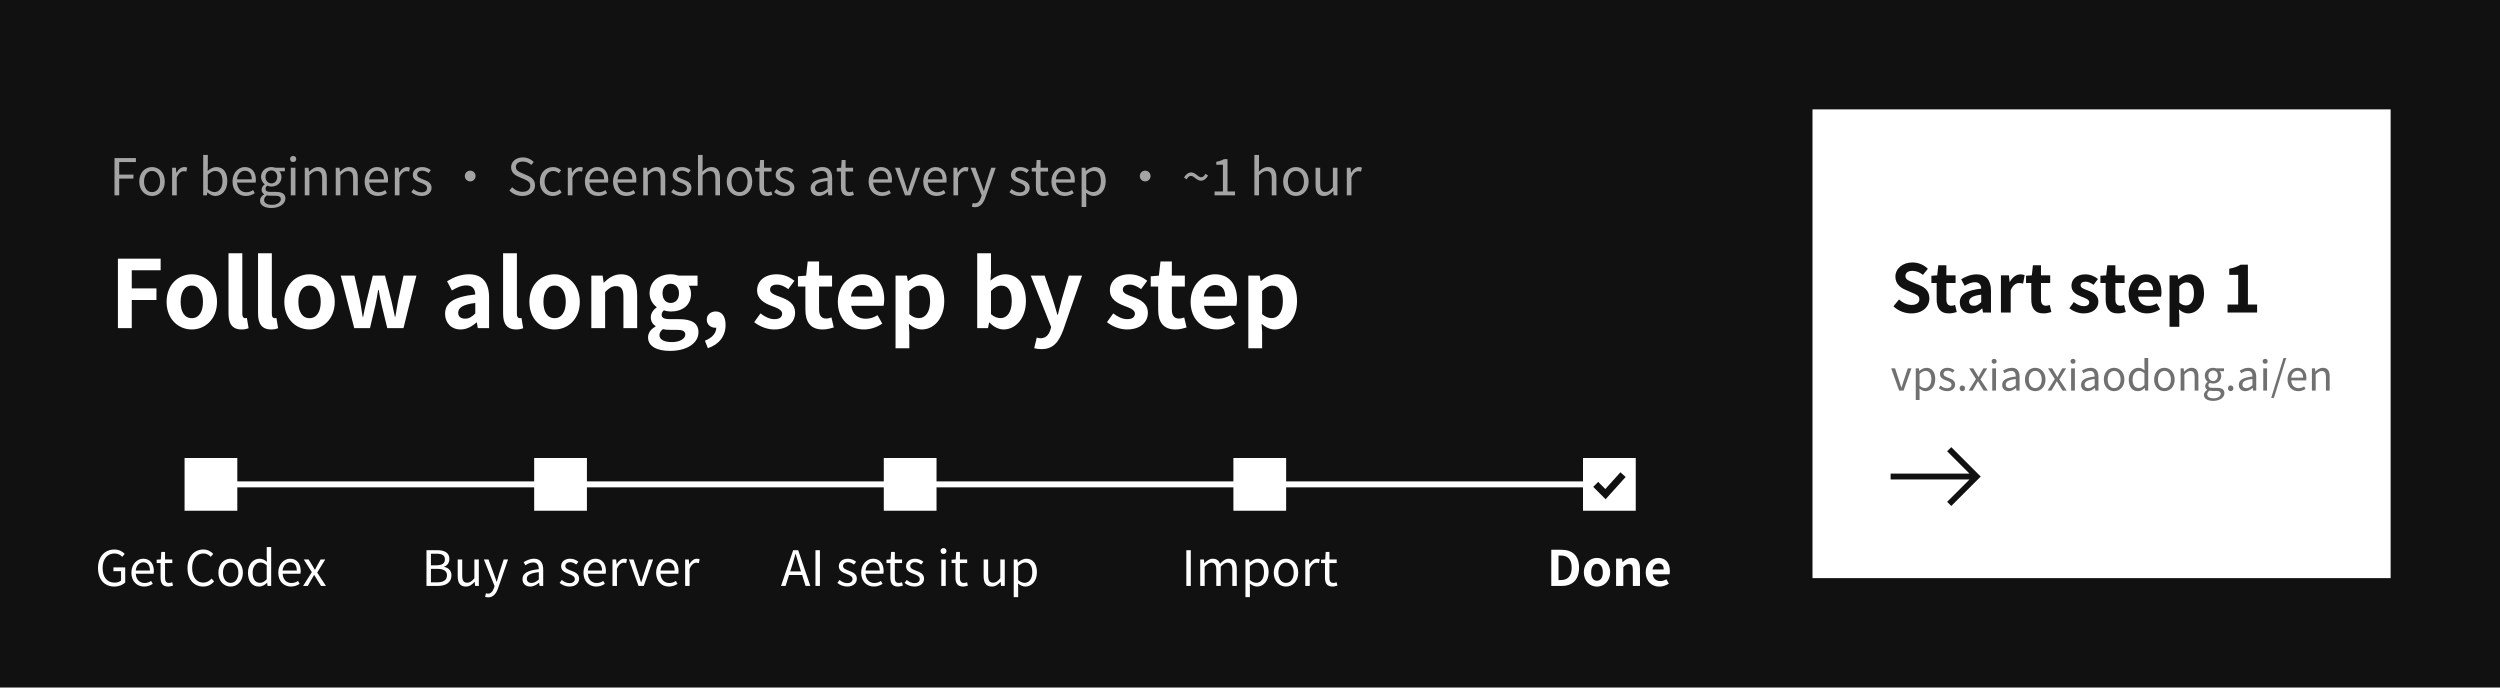
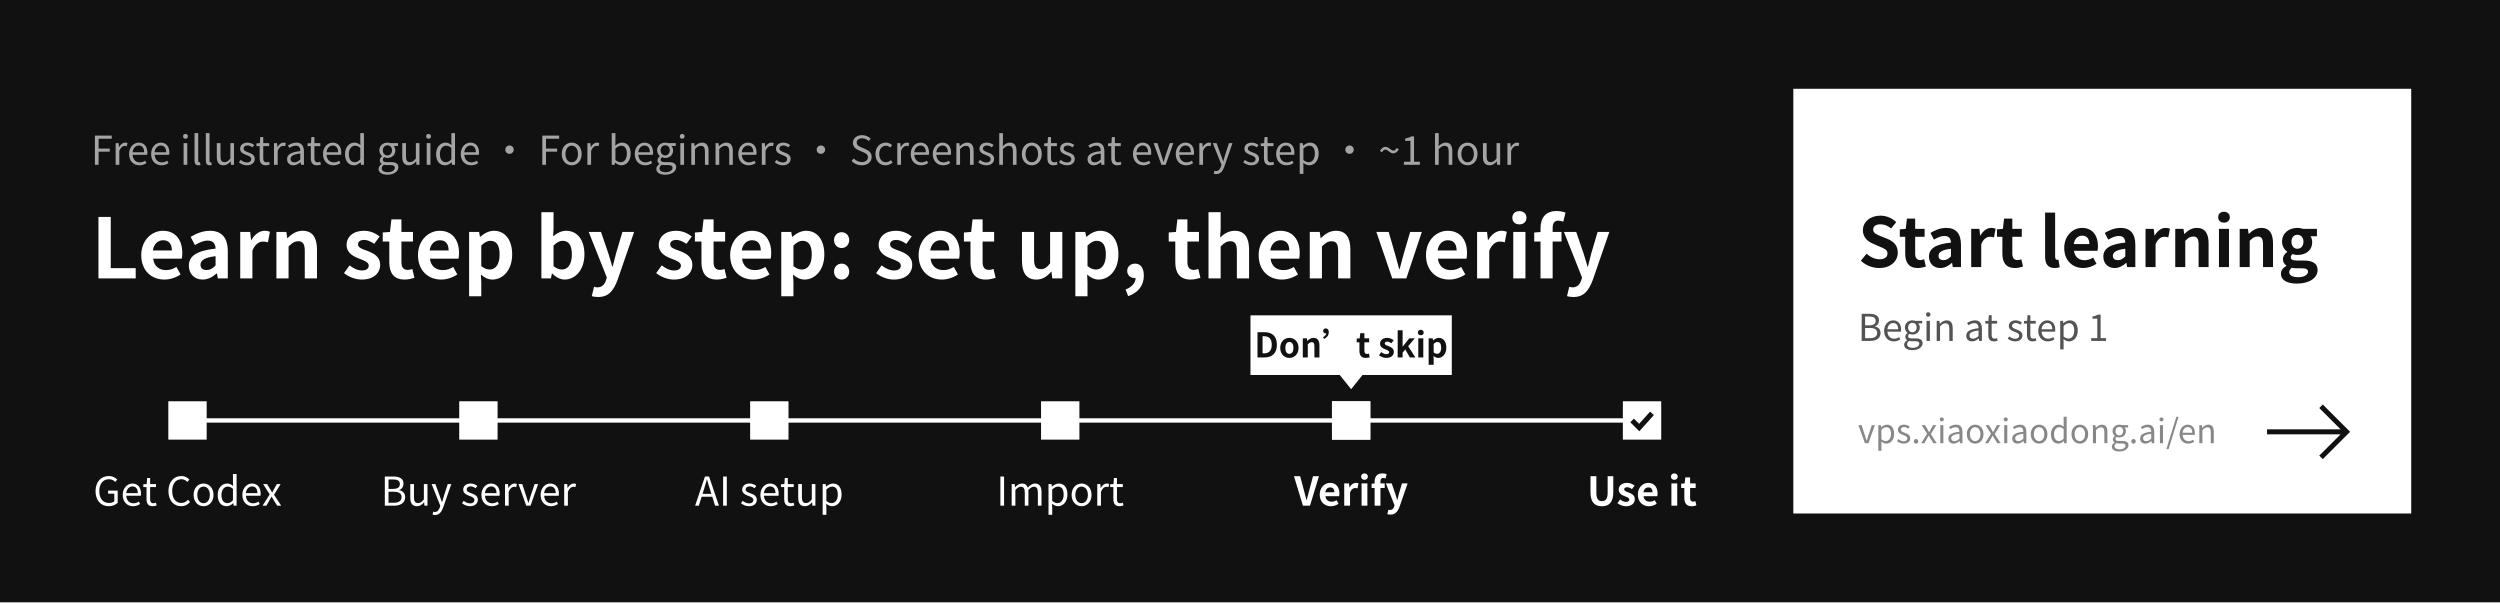
- <svg xmlns="http://www.w3.org/2000/svg" width="640" height="176" viewBox="0 0 640 176" role="img" aria-label="Follow along, step by step">
+ <svg xmlns="http://www.w3.org/2000/svg" width="880" height="212" viewBox="0 0 880 212" role="img" aria-label="Learn step by step: set up, then verify">
  <style>
- .track{stroke-dasharray:358;animation:fill 7s linear infinite}
- @keyframes fill{0%{stroke-dashoffset:358;opacity:1}62%{stroke-dashoffset:0}92%{stroke-dashoffset:0;opacity:1}100%{stroke-dashoffset:0;opacity:0}}
- .arrow{animation:nudge 1.4s ease-in-out infinite}
- @keyframes nudge{0%,100%{transform:translateX(0)}50%{transform:translateX(5px)}}
- .shine{animation:shine 7s ease-in-out infinite}
- @keyframes shine{0%,62%{transform:translateX(-80px)}76%,100%{transform:translateX(228px)}}
- .ok{animation:ok 7s ease infinite}
+ .track{stroke-dasharray:512;animation:fill 8s linear infinite}
+ @keyframes fill{0%{stroke-dashoffset:512;opacity:1}62%{stroke-dashoffset:0}92%{stroke-dashoffset:0;opacity:1}100%{stroke-dashoffset:0;opacity:0}}
+ .arrow{animation:nudge 1.2s ease-in-out infinite}
+ @keyframes nudge{0%,100%{transform:translateX(0)}50%{transform:translateX(6px)}}
+ .shine{animation:shine 8s ease-in-out infinite}
+ @keyframes shine{0%,62%{transform:translateX(-90px)}76%,100%{transform:translateX(306px)}}
+ .ring{transform-box:fill-box;transform-origin:center;animation:ring 2s ease-out infinite}
+ @keyframes ring{0%{transform:scale(1);opacity:.55}100%{transform:scale(1.09,1.12);opacity:0}}
+ .ok{animation:ok 8s ease infinite}
@keyframes ok{0%,62%{opacity:0}66%,92%{opacity:1}100%{opacity:0}}
- .n0{animation:n0 7s steps(1,end) infinite}
+ .vr{transform-box:fill-box;transform-origin:center;animation:vr 8s ease-out infinite}
+ @keyframes vr{0%,49.6%{transform:scale(1);opacity:0}50.6%{opacity:.8}63.6%,100%{transform:scale(2.6);opacity:0}}
+ .n0{animation:n0 8s steps(1,end) infinite}
@keyframes n0{0%{fill-opacity:0}0%{fill-opacity:1}92%{fill-opacity:1}100%{fill-opacity:0}}
- .l0{animation:l0 7s ease infinite}
+ .l0{animation:l0 8s ease infinite}
@keyframes l0{0%{opacity:.4}0%{opacity:.4}3%{opacity:1}92%{opacity:1}100%{opacity:.4}}
- .n1{animation:n1 7s steps(1,end) infinite}
- @keyframes n1{0%{fill-opacity:0}15.5%{fill-opacity:1}92%{fill-opacity:1}100%{fill-opacity:0}}
- .l1{animation:l1 7s ease infinite}
- @keyframes l1{0%{opacity:.4}15.4%{opacity:.4}18.5%{opacity:1}92%{opacity:1}100%{opacity:.4}}
- .n2{animation:n2 7s steps(1,end) infinite}
- @keyframes n2{0%{fill-opacity:0}31%{fill-opacity:1}92%{fill-opacity:1}100%{fill-opacity:0}}
- .l2{animation:l2 7s ease infinite}
- @keyframes l2{0%{opacity:.4}30.9%{opacity:.4}34%{opacity:1}92%{opacity:1}100%{opacity:.4}}
- .n3{animation:n3 7s steps(1,end) infinite}
- @keyframes n3{0%{fill-opacity:0}46.5%{fill-opacity:1}92%{fill-opacity:1}100%{fill-opacity:0}}
- .l3{animation:l3 7s ease infinite}
- @keyframes l3{0%{opacity:.4}46.4%{opacity:.4}49.5%{opacity:1}92%{opacity:1}100%{opacity:.4}}
- .n4{animation:n4 7s steps(1,end) infinite}
- @keyframes n4{0%{fill-opacity:0}62%{fill-opacity:1}92%{fill-opacity:1}100%{fill-opacity:0}}
- .l4{animation:l4 7s ease infinite}
- @keyframes l4{0%{opacity:.4}61.9%{opacity:.4}65%{opacity:1}92%{opacity:1}100%{opacity:.4}}
- @media (prefers-reduced-motion:reduce){*{animation:none!important}}
+ .n1{animation:n1 8s steps(1,end) infinite}
+ @keyframes n1{0%{fill-opacity:0}12.4%{fill-opacity:1}92%{fill-opacity:1}100%{fill-opacity:0}}
+ .l1{animation:l1 8s ease infinite}
+ @keyframes l1{0%{opacity:.4}12.3%{opacity:.4}15.4%{opacity:1}92%{opacity:1}100%{opacity:.4}}
+ .n2{animation:n2 8s steps(1,end) infinite}
+ @keyframes n2{0%{fill-opacity:0}24.8%{fill-opacity:1}92%{fill-opacity:1}100%{fill-opacity:0}}
+ .l2{animation:l2 8s ease infinite}
+ @keyframes l2{0%{opacity:.4}24.7%{opacity:.4}27.8%{opacity:1}92%{opacity:1}100%{opacity:.4}}
+ .n3{animation:n3 8s steps(1,end) infinite}
+ @keyframes n3{0%{fill-opacity:0}37.2%{fill-opacity:1}92%{fill-opacity:1}100%{fill-opacity:0}}
+ .l3{animation:l3 8s ease infinite}
+ @keyframes l3{0%{opacity:.4}37.1%{opacity:.4}40.2%{opacity:1}92%{opacity:1}100%{opacity:.4}}
+ .n4{animation:n4 8s steps(1,end) infinite}
+ @keyframes n4{0%{fill-opacity:0}49.6%{fill-opacity:1}92%{fill-opacity:1}100%{fill-opacity:0}}
+ .l4{animation:l4 8s ease infinite}
+ @keyframes l4{0%{opacity:.4}49.5%{opacity:.4}52.6%{opacity:1}92%{opacity:1}100%{opacity:.4}}
+ .n5{animation:n5 8s steps(1,end) infinite}
+ @keyframes n5{0%{fill-opacity:0}62%{fill-opacity:1}92%{fill-opacity:1}100%{fill-opacity:0}}
+ .l5{animation:l5 8s ease infinite}
+ @keyframes l5{0%{opacity:.4}61.9%{opacity:.4}65%{opacity:1}92%{opacity:1}100%{opacity:.4}}
+ @media (prefers-reduced-motion:reduce){*{animation:none!important}.ring,.vr{opacity:0}}
</style>
  <defs>
    <clipPath id="cc">
-       <rect x="464" y="28" width="148" height="120" />
+       <rect x="632" y="32" width="216" height="148" />
    </clipPath>
    <linearGradient id="sg" x1="0" x2="1">
      <stop offset="0" stop-color="#111111" stop-opacity="0" />
      <stop offset=".5" stop-color="#111111" stop-opacity=".1" />
      <stop offset="1" stop-color="#111111" stop-opacity="0" />
    </linearGradient>
  </defs>
-   <rect width="640" height="176" fill="#111111" />
-   <text x="28" y="50" font-family="-apple-system,BlinkMacSystemFont,'Segoe UI','PingFang SC','Hiragino Sans','Apple SD Gothic Neo','Malgun Gothic','Microsoft YaHei','Noto Sans CJK SC','Noto Sans Arabic','Noto Sans',Helvetica,Arial,sans-serif" font-size="13" font-weight="400" fill="#ffffff" fill-opacity=".62" text-anchor="start">For beginners · Screenshots at every step · ~1 hour</text>
-   <text x="28" y="84" font-family="-apple-system,BlinkMacSystemFont,'Segoe UI','PingFang SC','Hiragino Sans','Apple SD Gothic Neo','Malgun Gothic','Microsoft YaHei','Noto Sans CJK SC','Noto Sans Arabic','Noto Sans',Helvetica,Arial,sans-serif" font-size="24" font-weight="700" fill="#ffffff" text-anchor="start">Follow along, step by step</text>
-   <line x1="54" y1="124" x2="412" y2="124" stroke="#ffffff" stroke-opacity=".22" stroke-width="1.5" />
-   <line class="track" x1="54" y1="124" x2="412" y2="124" stroke="#ffffff" stroke-width="1.5" />
-   <rect class="n0" x="48" y="118" width="12" height="12" fill="#ffffff" stroke="#ffffff" stroke-width="1.5" />
-   <text x="54" y="150" font-family="-apple-system,BlinkMacSystemFont,'Segoe UI','PingFang SC','Hiragino Sans','Apple SD Gothic Neo','Malgun Gothic','Microsoft YaHei','Noto Sans CJK SC','Noto Sans Arabic','Noto Sans',Helvetica,Arial,sans-serif" font-size="12.5" font-weight="500" class="l0" fill="#ffffff" text-anchor="middle">Get Codex</text>
-   <rect class="n1" x="137.5" y="118" width="12" height="12" fill="#ffffff" stroke="#ffffff" stroke-width="1.5" />
-   <text x="143.5" y="150" font-family="-apple-system,BlinkMacSystemFont,'Segoe UI','PingFang SC','Hiragino Sans','Apple SD Gothic Neo','Malgun Gothic','Microsoft YaHei','Noto Sans CJK SC','Noto Sans Arabic','Noto Sans',Helvetica,Arial,sans-serif" font-size="12.5" font-weight="500" class="l1" fill="#ffffff" text-anchor="middle">Buy a server</text>
-   <rect class="n2" x="227" y="118" width="12" height="12" fill="#ffffff" stroke="#ffffff" stroke-width="1.5" />
-   <text x="233" y="150" font-family="-apple-system,BlinkMacSystemFont,'Segoe UI','PingFang SC','Hiragino Sans','Apple SD Gothic Neo','Malgun Gothic','Microsoft YaHei','Noto Sans CJK SC','Noto Sans Arabic','Noto Sans',Helvetica,Arial,sans-serif" font-size="12.5" font-weight="500" class="l2" fill="#ffffff" text-anchor="middle">AI sets it up</text>
-   <rect class="n3" x="316.5" y="118" width="12" height="12" fill="#ffffff" stroke="#ffffff" stroke-width="1.5" />
-   <text x="322.5" y="150" font-family="-apple-system,BlinkMacSystemFont,'Segoe UI','PingFang SC','Hiragino Sans','Apple SD Gothic Neo','Malgun Gothic','Microsoft YaHei','Noto Sans CJK SC','Noto Sans Arabic','Noto Sans',Helvetica,Arial,sans-serif" font-size="12.5" font-weight="500" class="l3" fill="#ffffff" text-anchor="middle">Import</text>
-   <rect class="n4" x="406" y="118" width="12" height="12" fill="#ffffff" stroke="#ffffff" stroke-width="1.5" />
-   <path class="ok" d="M408.5 124l2.5 2.5 4.5-5" fill="none" stroke="#111111" stroke-width="1.8" stroke-linejoin="miter" />
-   <text x="412" y="150" font-family="-apple-system,BlinkMacSystemFont,'Segoe UI','PingFang SC','Hiragino Sans','Apple SD Gothic Neo','Malgun Gothic','Microsoft YaHei','Noto Sans CJK SC','Noto Sans Arabic','Noto Sans',Helvetica,Arial,sans-serif" font-size="12.5" font-weight="700" class="l4" fill="#ffffff" text-anchor="middle">Done</text>
-   <rect x="464" y="28" width="148" height="120" fill="#ffffff" />
+   <rect width="880" height="212" fill="#111111" />
+   <text x="32" y="58" font-family="-apple-system,BlinkMacSystemFont,'Segoe UI','PingFang SC','Hiragino Sans','Apple SD Gothic Neo','Malgun Gothic','Microsoft YaHei','Noto Sans CJK SC','Noto Sans Arabic','Noto Sans',Helvetica,Arial,sans-serif" font-size="14" font-weight="400" fill="#ffffff" fill-opacity=".62">Free illustrated guide · For beginners · Screenshots at every step · ~1 hour</text>
+   <text x="32" y="98" font-family="-apple-system,BlinkMacSystemFont,'Segoe UI','PingFang SC','Hiragino Sans','Apple SD Gothic Neo','Malgun Gothic','Microsoft YaHei','Noto Sans CJK SC','Noto Sans Arabic','Noto Sans',Helvetica,Arial,sans-serif" font-size="29.2" font-weight="700" fill="#ffffff">Learn step by step: set up, then verify</text>
+   <line x1="66" y1="148" x2="578" y2="148" stroke="#ffffff" stroke-opacity=".22" stroke-width="1.5" />
+   <line class="track" x1="66" y1="148" x2="578" y2="148" stroke="#ffffff" stroke-width="1.5" />
+   <rect x="440.171" y="111" width="70.858" height="21" fill="#ffffff" />
+   <path d="M471.6 132l4 5 4-5z" fill="#ffffff" />
+   <text x="475.6" y="125.82" font-family="-apple-system,BlinkMacSystemFont,'Segoe UI','PingFang SC','Hiragino Sans','Apple SD Gothic Neo','Malgun Gothic','Microsoft YaHei','Noto Sans CJK SC','Noto Sans Arabic','Noto Sans',Helvetica,Arial,sans-serif" font-size="12" font-weight="700" fill="#111111" text-anchor="middle">Don’t skip</text>
+   <rect class="n0" x="60" y="142" width="12" height="12" fill="#ffffff" stroke="#ffffff" stroke-width="1.5" />
+   <text x="66" y="178" font-family="-apple-system,BlinkMacSystemFont,'Segoe UI','PingFang SC','Hiragino Sans','Apple SD Gothic Neo','Malgun Gothic','Microsoft YaHei','Noto Sans CJK SC','Noto Sans Arabic','Noto Sans',Helvetica,Arial,sans-serif" font-size="14" font-weight="500" class="l0" fill="#ffffff" text-anchor="middle">Get Codex</text>
+   <rect class="n1" x="162.4" y="142" width="12" height="12" fill="#ffffff" stroke="#ffffff" stroke-width="1.5" />
+   <text x="168.4" y="178" font-family="-apple-system,BlinkMacSystemFont,'Segoe UI','PingFang SC','Hiragino Sans','Apple SD Gothic Neo','Malgun Gothic','Microsoft YaHei','Noto Sans CJK SC','Noto Sans Arabic','Noto Sans',Helvetica,Arial,sans-serif" font-size="14" font-weight="500" class="l1" fill="#ffffff" text-anchor="middle">Buy server</text>
+   <rect class="n2" x="264.8" y="142" width="12" height="12" fill="#ffffff" stroke="#ffffff" stroke-width="1.5" />
+   <text x="270.8" y="178" font-family="-apple-system,BlinkMacSystemFont,'Segoe UI','PingFang SC','Hiragino Sans','Apple SD Gothic Neo','Malgun Gothic','Microsoft YaHei','Noto Sans CJK SC','Noto Sans Arabic','Noto Sans',Helvetica,Arial,sans-serif" font-size="14" font-weight="500" class="l2" fill="#ffffff" text-anchor="middle">AI setup</text>
+   <rect class="n3" x="367.2" y="142" width="12" height="12" fill="#ffffff" stroke="#ffffff" stroke-width="1.5" />
+   <text x="373.2" y="178" font-family="-apple-system,BlinkMacSystemFont,'Segoe UI','PingFang SC','Hiragino Sans','Apple SD Gothic Neo','Malgun Gothic','Microsoft YaHei','Noto Sans CJK SC','Noto Sans Arabic','Noto Sans',Helvetica,Arial,sans-serif" font-size="14" font-weight="500" class="l3" fill="#ffffff" text-anchor="middle">Import</text>
+   <rect class="n4" x="469.6" y="142" width="12" height="12" fill="#ffffff" stroke="#ffffff" stroke-width="1.5" />
+   <rect class="vr" x="469.6" y="142" width="12" height="12" fill="none" stroke="#ffffff" stroke-width="1.5" />
+   <text x="475.6" y="178" font-family="-apple-system,BlinkMacSystemFont,'Segoe UI','PingFang SC','Hiragino Sans','Apple SD Gothic Neo','Malgun Gothic','Microsoft YaHei','Noto Sans CJK SC','Noto Sans Arabic','Noto Sans',Helvetica,Arial,sans-serif" font-size="14" font-weight="700" class="l4" fill="#ffffff" text-anchor="middle">Verify</text>
+   <rect class="n5" x="572" y="142" width="12" height="12" fill="#ffffff" stroke="#ffffff" stroke-width="1.5" />
+   <path class="ok" d="M574.5 148l2.5 2.5 4.5-5" fill="none" stroke="#111111" stroke-width="1.8" stroke-linejoin="miter" />
+   <text x="578" y="178" font-family="-apple-system,BlinkMacSystemFont,'Segoe UI','PingFang SC','Hiragino Sans','Apple SD Gothic Neo','Malgun Gothic','Microsoft YaHei','Noto Sans CJK SC','Noto Sans Arabic','Noto Sans',Helvetica,Arial,sans-serif" font-size="14" font-weight="700" class="l5" fill="#ffffff" text-anchor="middle">Use it</text>
+   <rect class="ring" x="632" y="32" width="216" height="148" fill="none" stroke="#ffffff" stroke-width="1.5" />
+   <rect x="632" y="32" width="216" height="148" fill="#ffffff" />
  <g clip-path="url(#cc)">
-     <rect class="shine" x="404" y="28" width="60" height="120" fill="url(#sg)" />
+     <rect class="shine" x="562" y="32" width="70" height="148" fill="url(#sg)" />
  </g>
-   <text x="484" y="80" font-family="-apple-system,BlinkMacSystemFont,'Segoe UI','PingFang SC','Hiragino Sans','Apple SD Gothic Neo','Malgun Gothic','Microsoft YaHei','Noto Sans CJK SC','Noto Sans Arabic','Noto Sans',Helvetica,Arial,sans-serif" font-size="17" font-weight="700" fill="#111111" text-anchor="start">Start step 1</text>
-   <text x="484" y="100" font-family="-apple-system,BlinkMacSystemFont,'Segoe UI','PingFang SC','Hiragino Sans','Apple SD Gothic Neo','Malgun Gothic','Microsoft YaHei','Noto Sans CJK SC','Noto Sans Arabic','Noto Sans',Helvetica,Arial,sans-serif" font-size="10.5" font-weight="400" fill="#111111" fill-opacity=".6" text-anchor="start" direction="ltr" unicode-bidi="embed">vps.xiaoxiaodong.ai/en</text>
+   <text x="654" y="94" font-family="-apple-system,BlinkMacSystemFont,'Segoe UI','PingFang SC','Hiragino Sans','Apple SD Gothic Neo','Malgun Gothic','Microsoft YaHei','Noto Sans CJK SC','Noto Sans Arabic','Noto Sans',Helvetica,Arial,sans-serif" font-size="24" font-weight="700" fill="#111111">Start learning</text>
+   <text x="654" y="120" font-family="-apple-system,BlinkMacSystemFont,'Segoe UI','PingFang SC','Hiragino Sans','Apple SD Gothic Neo','Malgun Gothic','Microsoft YaHei','Noto Sans CJK SC','Noto Sans Arabic','Noto Sans',Helvetica,Arial,sans-serif" font-size="13" font-weight="400" fill="#111111" fill-opacity=".72">Begin at step 1</text>
+   <text x="654" y="156" font-family="-apple-system,BlinkMacSystemFont,'Segoe UI','PingFang SC','Hiragino Sans','Apple SD Gothic Neo','Malgun Gothic','Microsoft YaHei','Noto Sans CJK SC','Noto Sans Arabic','Noto Sans',Helvetica,Arial,sans-serif" font-size="11.7" font-weight="400" fill="#111111" fill-opacity=".5" text-anchor="start" direction="ltr" unicode-bidi="embed">vps.xiaoxiaodong.ai/en</text>
  <g class="arrow">
-     <path d="M484 122h22M499 115l7 7-7 7" fill="none" stroke="#111111" stroke-width="1.5" stroke-linejoin="miter" />
+     <path d="M798 152h28M817 143l9 9-9 9" fill="none" stroke="#111111" stroke-width="1.75" stroke-linejoin="miter" />
  </g>
</svg>
